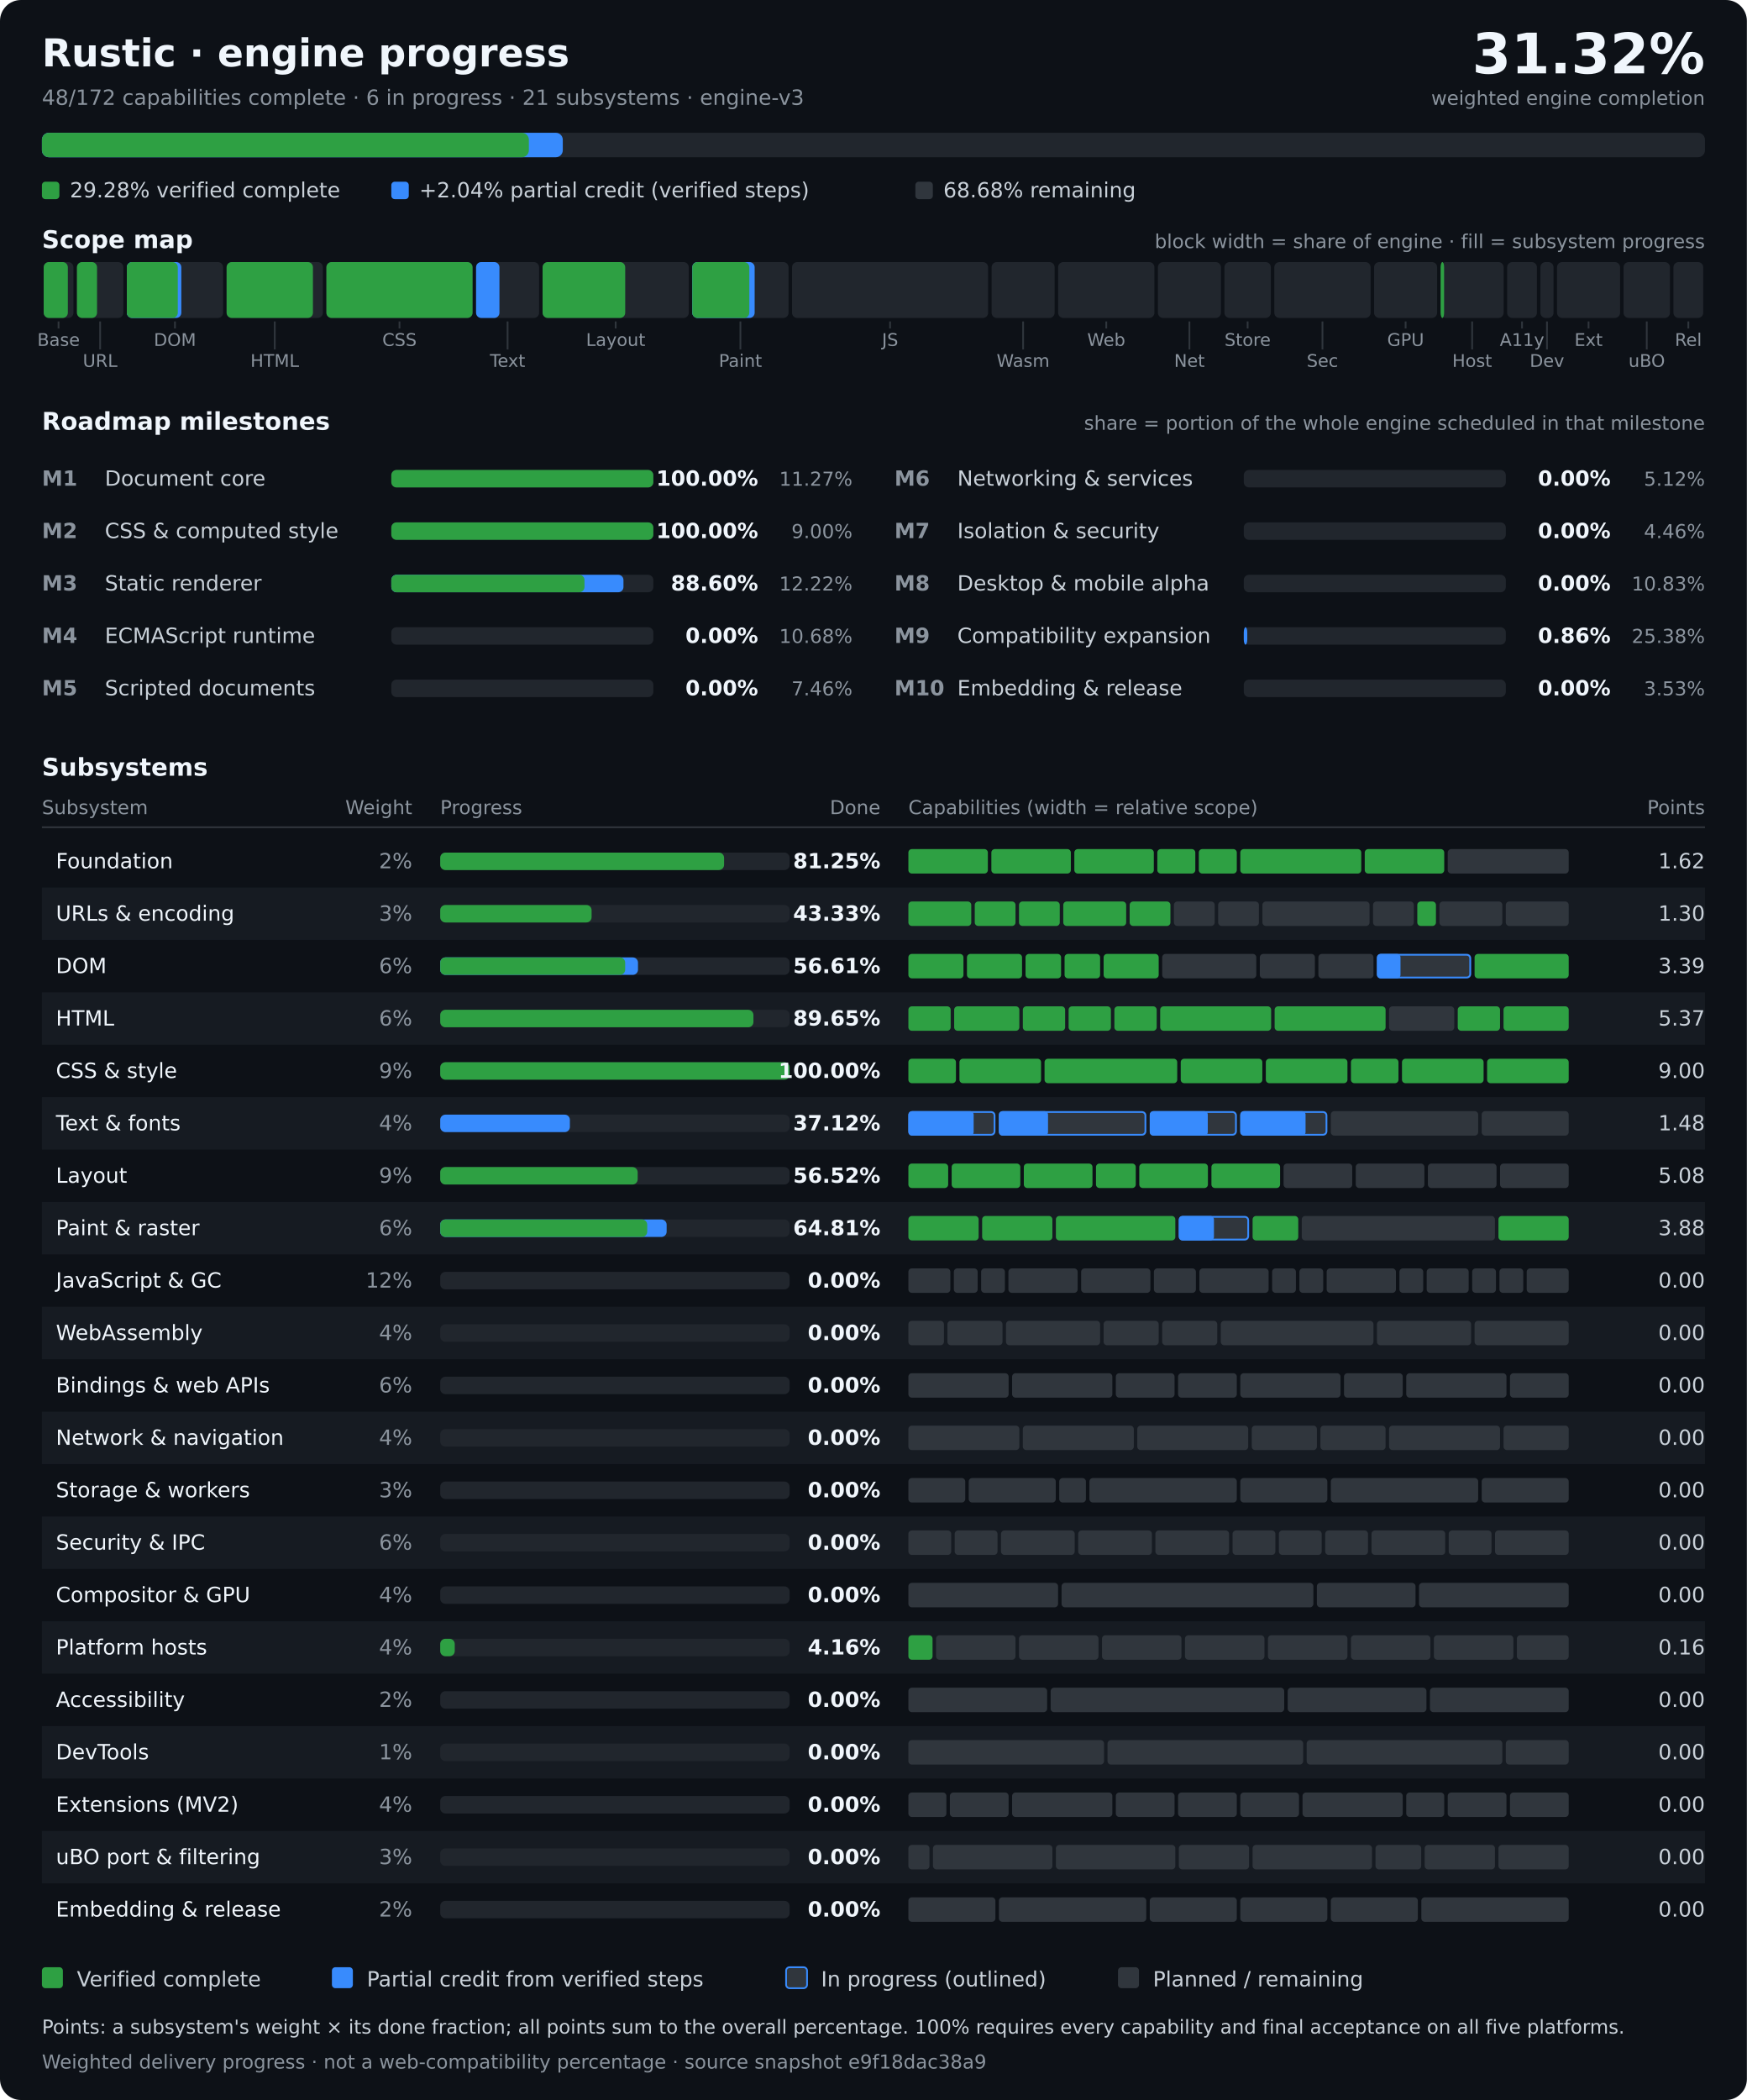
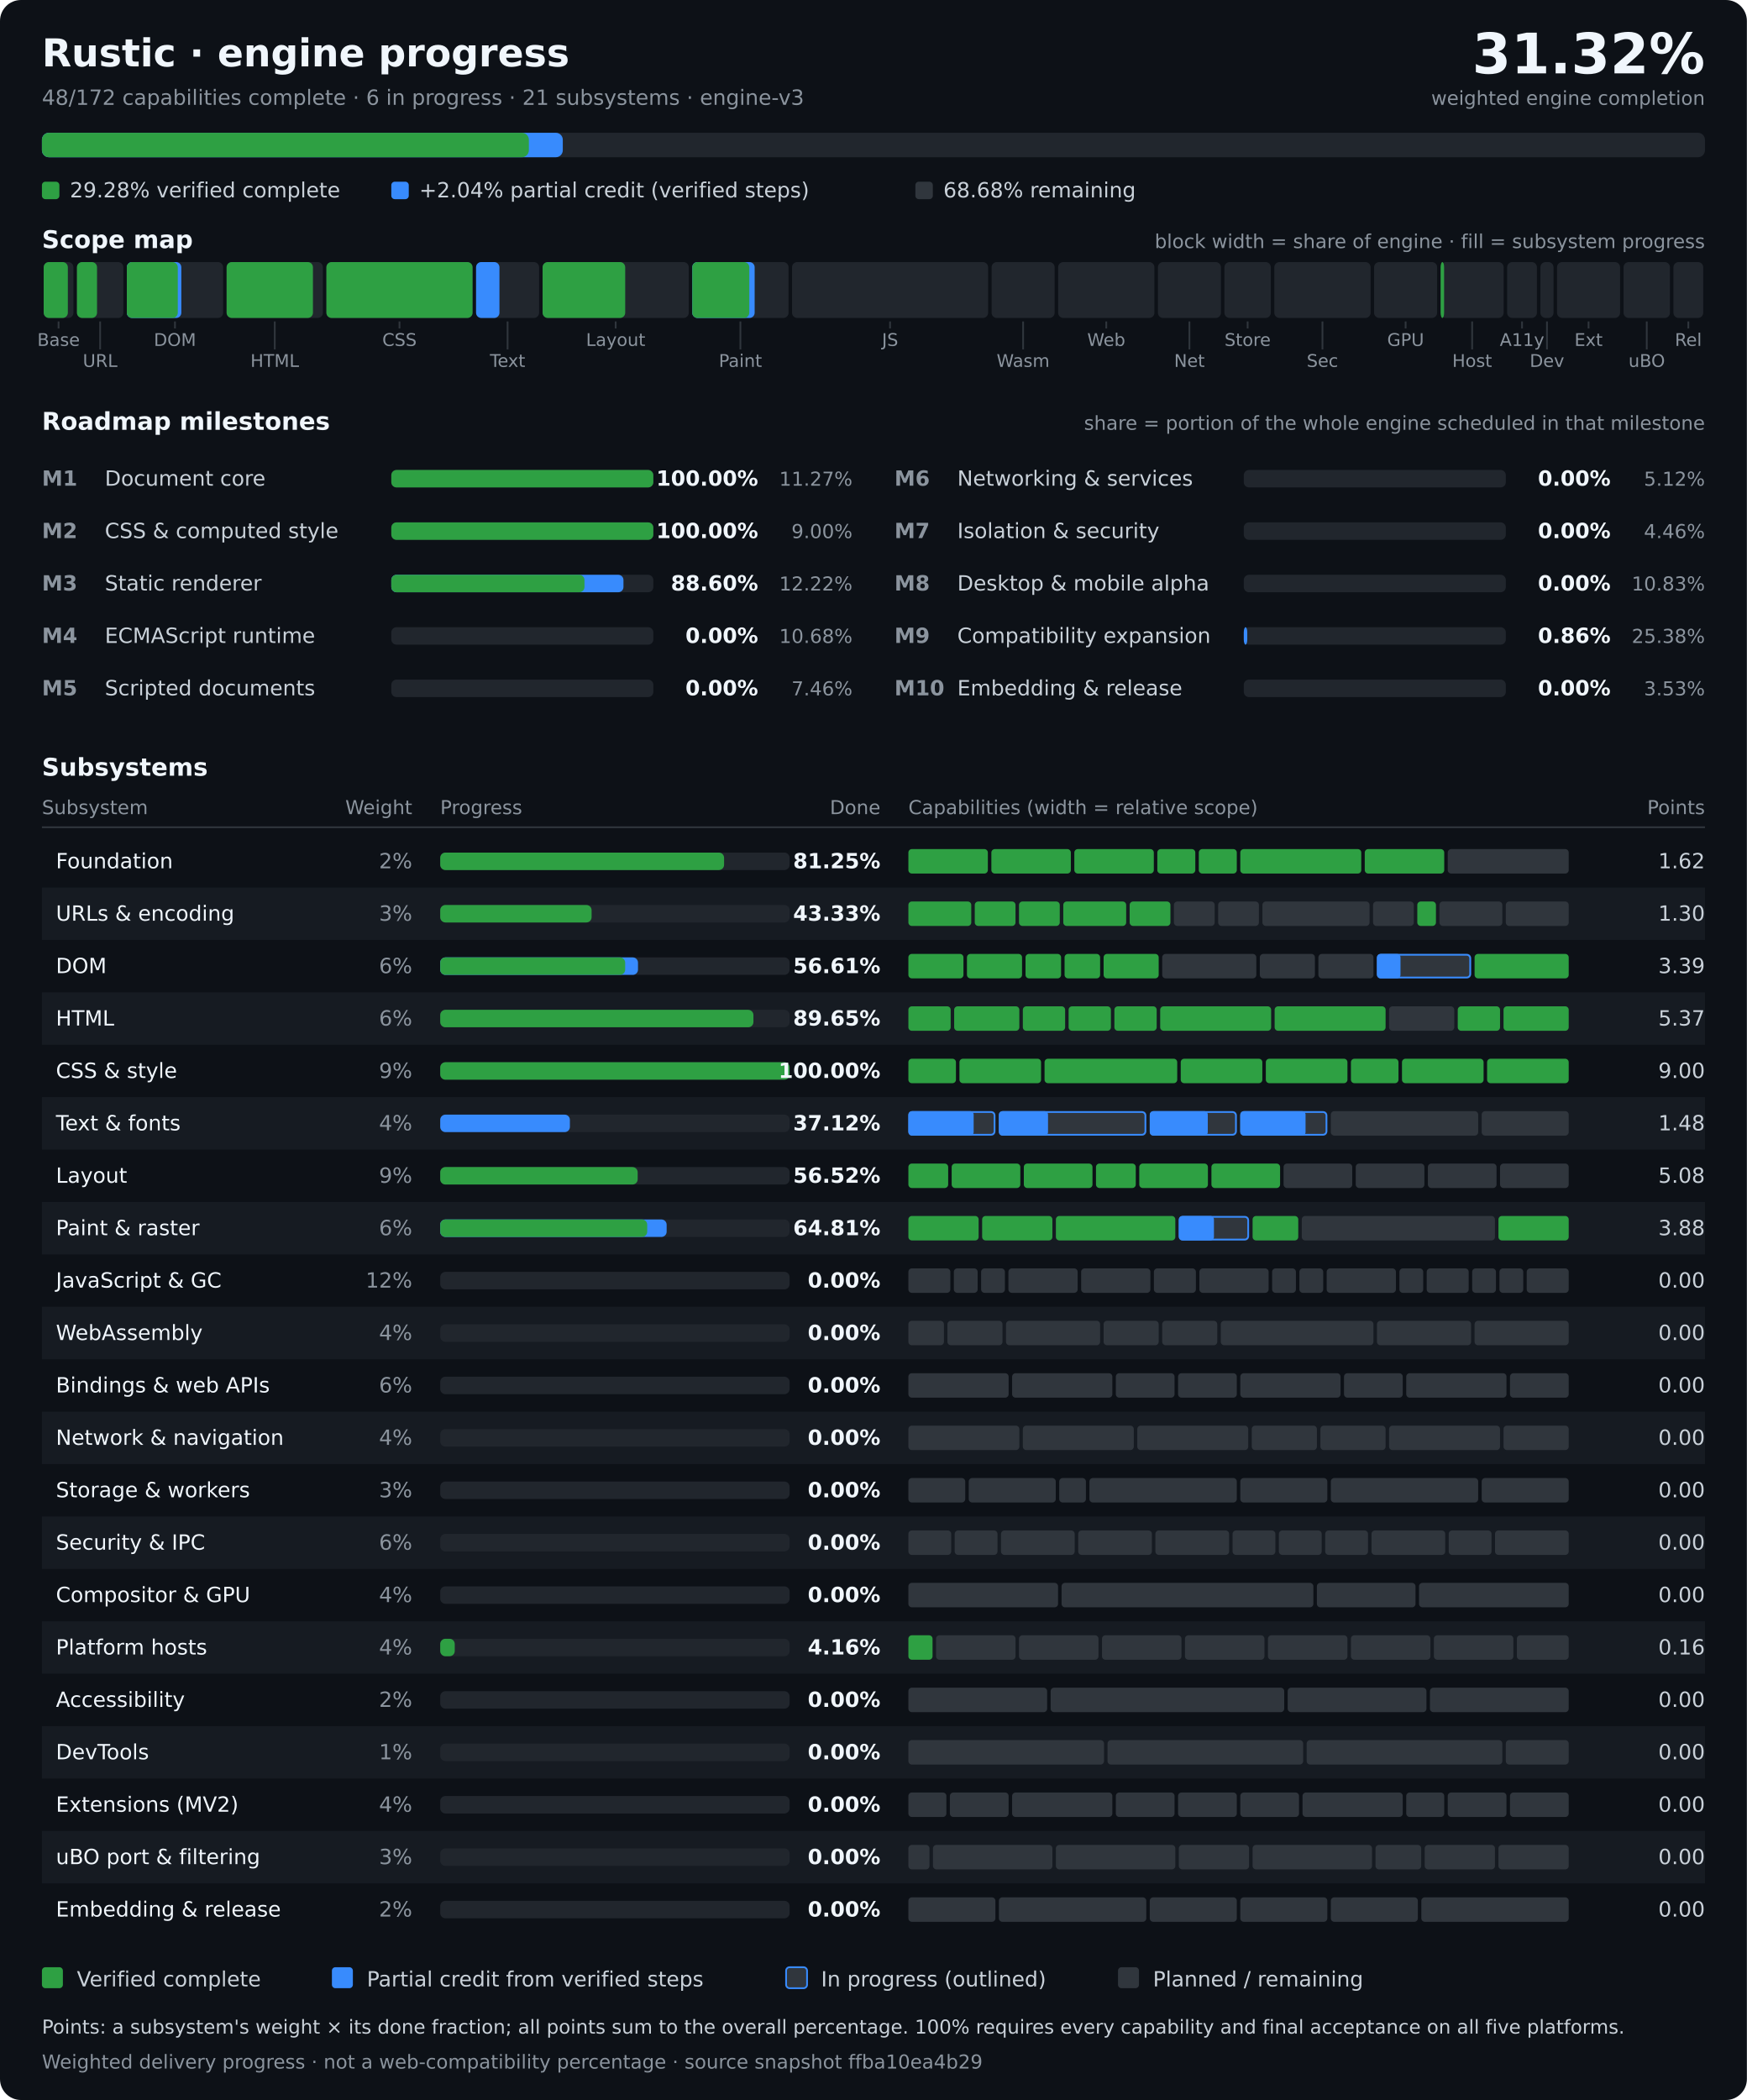
<svg xmlns="http://www.w3.org/2000/svg" width="1000" height="1202" viewBox="0 0 1000 1202" role="img" aria-labelledby="title desc">
  <rect width="1000" height="1202" rx="12" fill="#0d1117" />
  <g font-family="DejaVu Sans,Arial,sans-serif">
    <text x="24.00" y="38" fill="#f0f6fc" font-size="22" font-weight="700">Rustic · engine progress</text>
    <text x="24.00" y="60" fill="#8b949e" font-size="12">48/172 capabilities complete · 6 in progress · 21 subsystems · engine-v3</text>
    <text x="976.00" y="42" fill="#f0f6fc" font-size="32" text-anchor="end" font-weight="700">31.32%</text>
    <text x="976.00" y="60" fill="#8b949e" font-size="11" text-anchor="end">weighted engine completion</text>
    <rect x="24.00" y="76" width="952.00" height="14" rx="4" fill="#21262d" />
    <rect x="24.00" y="76" width="298.17" height="14" rx="4" fill="#388bfd" />
    <rect x="24.00" y="76" width="278.75" height="14" rx="4" fill="#2ea043" />
    <rect x="24" y="104" width="10" height="10" rx="2" fill="#2ea043" />
    <text x="40.00" y="113" fill="#c9d1d9" font-size="12">29.28% verified complete</text>
    <rect x="224" y="104" width="10" height="10" rx="2" fill="#388bfd" />
    <text x="240.00" y="113" fill="#c9d1d9" font-size="12">+2.04% partial credit (verified steps)</text>
    <rect x="524" y="104" width="10" height="10" rx="2" fill="#30363d" />
    <text x="540.00" y="113" fill="#c9d1d9" font-size="12">68.68% remaining</text>
    <text x="24.00" y="142" fill="#f0f6fc" font-size="14" font-weight="600">Scope map</text>
    <text x="976.00" y="142" fill="#8b949e" font-size="11" text-anchor="end">block width = share of engine · fill = subsystem progress</text>
    <g>
      <rect x="25.00" y="150" width="17.04" height="32" rx="3" fill="#21262d" />
      <rect x="25.00" y="150" width="13.84" height="32" rx="3" fill="#2ea043" />
      <rect x="33.02" y="184" width="1" height="4" fill="#30363d" />
      <text x="33.52" y="198" fill="#8b949e" font-size="10" text-anchor="middle">Base</text>
    </g>
    <g>
      <rect x="44.04" y="150" width="26.56" height="32" rx="3" fill="#21262d" />
      <rect x="44.04" y="150" width="11.51" height="32" rx="3" fill="#2ea043" />
      <rect x="56.82" y="184" width="1" height="16" fill="#30363d" />
      <text x="57.32" y="210" fill="#8b949e" font-size="10" text-anchor="middle">URL</text>
    </g>
    <g>
      <rect x="72.60" y="150" width="55.12" height="32" rx="3" fill="#21262d" />
      <rect x="72.60" y="150" width="31.20" height="32" rx="3" fill="#388bfd" />
      <rect x="72.60" y="150" width="29.18" height="32" rx="3" fill="#2ea043" />
      <rect x="99.66" y="184" width="1" height="4" fill="#30363d" />
      <text x="100.16" y="198" fill="#8b949e" font-size="10" text-anchor="middle">DOM</text>
    </g>
    <g>
      <rect x="129.72" y="150" width="55.12" height="32" rx="3" fill="#21262d" />
      <rect x="129.72" y="150" width="49.42" height="32" rx="3" fill="#2ea043" />
      <rect x="156.78" y="184" width="1" height="16" fill="#30363d" />
      <text x="157.28" y="210" fill="#8b949e" font-size="10" text-anchor="middle">HTML</text>
    </g>
    <g>
      <rect x="186.84" y="150" width="83.68" height="32" rx="3" fill="#21262d" />
      <rect x="186.84" y="150" width="83.68" height="32" rx="3" fill="#2ea043" />
      <rect x="228.18" y="184" width="1" height="4" fill="#30363d" />
      <text x="228.68" y="198" fill="#8b949e" font-size="10" text-anchor="middle">CSS</text>
    </g>
    <g>
      <rect x="272.52" y="150" width="36.08" height="32" rx="3" fill="#21262d" />
      <rect x="272.52" y="150" width="13.39" height="32" rx="3" fill="#388bfd" />
      <rect x="290.06" y="184" width="1" height="16" fill="#30363d" />
      <text x="290.56" y="210" fill="#8b949e" font-size="10" text-anchor="middle">Text</text>
    </g>
    <g>
      <rect x="310.60" y="150" width="83.68" height="32" rx="3" fill="#21262d" />
      <rect x="310.60" y="150" width="47.30" height="32" rx="3" fill="#2ea043" />
      <rect x="351.94" y="184" width="1" height="4" fill="#30363d" />
      <text x="352.44" y="198" fill="#8b949e" font-size="10" text-anchor="middle">Layout</text>
    </g>
    <g>
      <rect x="396.28" y="150" width="55.12" height="32" rx="3" fill="#21262d" />
      <rect x="396.28" y="150" width="35.72" height="32" rx="3" fill="#388bfd" />
      <rect x="396.28" y="150" width="32.66" height="32" rx="3" fill="#2ea043" />
      <rect x="423.34" y="184" width="1" height="16" fill="#30363d" />
      <text x="423.84" y="210" fill="#8b949e" font-size="10" text-anchor="middle">Paint</text>
    </g>
    <g>
      <rect x="453.40" y="150" width="112.24" height="32" rx="3" fill="#21262d" />
      <rect x="509.02" y="184" width="1" height="4" fill="#30363d" />
      <text x="509.52" y="198" fill="#8b949e" font-size="10" text-anchor="middle">JS</text>
    </g>
    <g>
      <rect x="567.64" y="150" width="36.08" height="32" rx="3" fill="#21262d" />
      <rect x="585.18" y="184" width="1" height="16" fill="#30363d" />
      <text x="585.68" y="210" fill="#8b949e" font-size="10" text-anchor="middle">Wasm</text>
    </g>
    <g>
      <rect x="605.72" y="150" width="55.12" height="32" rx="3" fill="#21262d" />
      <rect x="632.78" y="184" width="1" height="4" fill="#30363d" />
      <text x="633.28" y="198" fill="#8b949e" font-size="10" text-anchor="middle">Web</text>
    </g>
    <g>
      <rect x="662.84" y="150" width="36.08" height="32" rx="3" fill="#21262d" />
      <rect x="680.38" y="184" width="1" height="16" fill="#30363d" />
      <text x="680.88" y="210" fill="#8b949e" font-size="10" text-anchor="middle">Net</text>
    </g>
    <g>
      <rect x="700.92" y="150" width="26.56" height="32" rx="3" fill="#21262d" />
      <rect x="713.70" y="184" width="1" height="4" fill="#30363d" />
      <text x="714.20" y="198" fill="#8b949e" font-size="10" text-anchor="middle">Store</text>
    </g>
    <g>
      <rect x="729.48" y="150" width="55.12" height="32" rx="3" fill="#21262d" />
      <rect x="756.54" y="184" width="1" height="16" fill="#30363d" />
      <text x="757.04" y="210" fill="#8b949e" font-size="10" text-anchor="middle">Sec</text>
    </g>
    <g>
      <rect x="786.60" y="150" width="36.08" height="32" rx="3" fill="#21262d" />
      <rect x="804.14" y="184" width="1" height="4" fill="#30363d" />
      <text x="804.64" y="198" fill="#8b949e" font-size="10" text-anchor="middle">GPU</text>
    </g>
    <g>
      <rect x="824.68" y="150" width="36.08" height="32" rx="3" fill="#21262d" />
      <rect x="824.68" y="150" width="2.00" height="32" rx="3" fill="#2ea043" />
      <rect x="842.22" y="184" width="1" height="16" fill="#30363d" />
      <text x="842.72" y="210" fill="#8b949e" font-size="10" text-anchor="middle">Host</text>
    </g>
    <g>
      <rect x="862.76" y="150" width="17.04" height="32" rx="3" fill="#21262d" />
      <rect x="870.78" y="184" width="1" height="4" fill="#30363d" />
      <text x="871.28" y="198" fill="#8b949e" font-size="10" text-anchor="middle">A11y</text>
    </g>
    <g>
      <rect x="881.80" y="150" width="7.52" height="32" rx="3" fill="#21262d" />
      <rect x="885.06" y="184" width="1" height="16" fill="#30363d" />
      <text x="885.56" y="210" fill="#8b949e" font-size="10" text-anchor="middle">Dev</text>
    </g>
    <g>
      <rect x="891.32" y="150" width="36.08" height="32" rx="3" fill="#21262d" />
      <rect x="908.86" y="184" width="1" height="4" fill="#30363d" />
      <text x="909.36" y="198" fill="#8b949e" font-size="10" text-anchor="middle">Ext</text>
    </g>
    <g>
      <rect x="929.40" y="150" width="26.56" height="32" rx="3" fill="#21262d" />
      <rect x="942.18" y="184" width="1" height="16" fill="#30363d" />
      <text x="942.68" y="210" fill="#8b949e" font-size="10" text-anchor="middle">uBO</text>
    </g>
    <g>
      <rect x="957.96" y="150" width="17.04" height="32" rx="3" fill="#21262d" />
      <rect x="965.98" y="184" width="1" height="4" fill="#30363d" />
      <text x="966.48" y="198" fill="#8b949e" font-size="10" text-anchor="middle">Rel</text>
    </g>
    <text x="24.00" y="246" fill="#f0f6fc" font-size="14" font-weight="600">Roadmap milestones</text>
    <text x="976.00" y="246" fill="#8b949e" font-size="11" text-anchor="end">share = portion of the whole engine scheduled in that milestone</text>
    <g>
      <text x="24.00" y="278" fill="#8b949e" font-size="12" font-weight="600">M1</text>
      <text x="60.00" y="278" fill="#c9d1d9" font-size="12">Document core</text>
      <rect x="224.00" y="269" width="150.00" height="10" rx="3" fill="#21262d" />
      <rect x="224.00" y="269" width="150.00" height="10" rx="3" fill="#2ea043" />
      <text x="434.00" y="278" fill="#f0f6fc" font-size="12" text-anchor="end" font-weight="600">100.00%</text>
      <text x="488.00" y="278" fill="#8b949e" font-size="11" text-anchor="end">11.27%</text>
    </g>
    <g>
      <text x="24.00" y="308" fill="#8b949e" font-size="12" font-weight="600">M2</text>
      <text x="60.00" y="308" fill="#c9d1d9" font-size="12">CSS &amp; computed style</text>
      <rect x="224.00" y="299" width="150.00" height="10" rx="3" fill="#21262d" />
      <rect x="224.00" y="299" width="150.00" height="10" rx="3" fill="#2ea043" />
      <text x="434.00" y="308" fill="#f0f6fc" font-size="12" text-anchor="end" font-weight="600">100.00%</text>
      <text x="488.00" y="308" fill="#8b949e" font-size="11" text-anchor="end">9.00%</text>
    </g>
    <g>
      <text x="24.00" y="338" fill="#8b949e" font-size="12" font-weight="600">M3</text>
      <text x="60.00" y="338" fill="#c9d1d9" font-size="12">Static renderer</text>
      <rect x="224.00" y="329" width="150.00" height="10" rx="3" fill="#21262d" />
      <rect x="224.00" y="329" width="132.90" height="10" rx="3" fill="#388bfd" />
      <rect x="224.00" y="329" width="110.59" height="10" rx="3" fill="#2ea043" />
      <text x="434.00" y="338" fill="#f0f6fc" font-size="12" text-anchor="end" font-weight="600">88.60%</text>
      <text x="488.00" y="338" fill="#8b949e" font-size="11" text-anchor="end">12.22%</text>
    </g>
    <g>
      <text x="24.00" y="368" fill="#8b949e" font-size="12" font-weight="600">M4</text>
      <text x="60.00" y="368" fill="#c9d1d9" font-size="12">ECMAScript runtime</text>
      <rect x="224.00" y="359" width="150.00" height="10" rx="3" fill="#21262d" />
      <text x="434.00" y="368" fill="#f0f6fc" font-size="12" text-anchor="end" font-weight="600">0.00%</text>
      <text x="488.00" y="368" fill="#8b949e" font-size="11" text-anchor="end">10.68%</text>
    </g>
    <g>
      <text x="24.00" y="398" fill="#8b949e" font-size="12" font-weight="600">M5</text>
      <text x="60.00" y="398" fill="#c9d1d9" font-size="12">Scripted documents</text>
      <rect x="224.00" y="389" width="150.00" height="10" rx="3" fill="#21262d" />
      <text x="434.00" y="398" fill="#f0f6fc" font-size="12" text-anchor="end" font-weight="600">0.00%</text>
      <text x="488.00" y="398" fill="#8b949e" font-size="11" text-anchor="end">7.46%</text>
    </g>
    <g>
      <text x="512.00" y="278" fill="#8b949e" font-size="12" font-weight="600">M6</text>
      <text x="548.00" y="278" fill="#c9d1d9" font-size="12">Networking &amp; services</text>
      <rect x="712.00" y="269" width="150.00" height="10" rx="3" fill="#21262d" />
      <text x="922.00" y="278" fill="#f0f6fc" font-size="12" text-anchor="end" font-weight="600">0.00%</text>
      <text x="976.00" y="278" fill="#8b949e" font-size="11" text-anchor="end">5.12%</text>
    </g>
    <g>
      <text x="512.00" y="308" fill="#8b949e" font-size="12" font-weight="600">M7</text>
      <text x="548.00" y="308" fill="#c9d1d9" font-size="12">Isolation &amp; security</text>
      <rect x="712.00" y="299" width="150.00" height="10" rx="3" fill="#21262d" />
      <text x="922.00" y="308" fill="#f0f6fc" font-size="12" text-anchor="end" font-weight="600">0.00%</text>
      <text x="976.00" y="308" fill="#8b949e" font-size="11" text-anchor="end">4.46%</text>
    </g>
    <g>
      <text x="512.00" y="338" fill="#8b949e" font-size="12" font-weight="600">M8</text>
      <text x="548.00" y="338" fill="#c9d1d9" font-size="12">Desktop &amp; mobile alpha</text>
      <rect x="712.00" y="329" width="150.00" height="10" rx="3" fill="#21262d" />
      <text x="922.00" y="338" fill="#f0f6fc" font-size="12" text-anchor="end" font-weight="600">0.00%</text>
      <text x="976.00" y="338" fill="#8b949e" font-size="11" text-anchor="end">10.83%</text>
    </g>
    <g>
      <text x="512.00" y="368" fill="#8b949e" font-size="12" font-weight="600">M9</text>
      <text x="548.00" y="368" fill="#c9d1d9" font-size="12">Compatibility expansion</text>
      <rect x="712.00" y="359" width="150.00" height="10" rx="3" fill="#21262d" />
      <rect x="712.00" y="359" width="2.00" height="10" rx="3" fill="#388bfd" />
      <text x="922.00" y="368" fill="#f0f6fc" font-size="12" text-anchor="end" font-weight="600">0.86%</text>
      <text x="976.00" y="368" fill="#8b949e" font-size="11" text-anchor="end">25.38%</text>
    </g>
    <g>
      <text x="512.00" y="398" fill="#8b949e" font-size="12" font-weight="600">M10</text>
      <text x="548.00" y="398" fill="#c9d1d9" font-size="12">Embedding &amp; release</text>
      <rect x="712.00" y="389" width="150.00" height="10" rx="3" fill="#21262d" />
      <text x="922.00" y="398" fill="#f0f6fc" font-size="12" text-anchor="end" font-weight="600">0.00%</text>
      <text x="976.00" y="398" fill="#8b949e" font-size="11" text-anchor="end">3.53%</text>
    </g>
    <text x="24.00" y="444" fill="#f0f6fc" font-size="14" font-weight="600">Subsystems</text>
    <text x="24.00" y="466" fill="#8b949e" font-size="11">Subsystem</text>
    <text x="236.00" y="466" fill="#8b949e" font-size="11" text-anchor="end">Weight</text>
    <text x="252.00" y="466" fill="#8b949e" font-size="11">Progress</text>
    <text x="504.00" y="466" fill="#8b949e" font-size="11" text-anchor="end">Done</text>
    <text x="520.00" y="466" fill="#8b949e" font-size="11">Capabilities (width = relative scope)</text>
    <text x="976.00" y="466" fill="#8b949e" font-size="11" text-anchor="end">Points</text>
    <rect x="24" y="473" width="952" height="1" fill="#30363d" />
    <g>
      <text x="32.00" y="497" fill="#f0f6fc" font-size="12">Foundation</text>
      <text x="236.00" y="497" fill="#8b949e" font-size="12" text-anchor="end">2%</text>
      <rect x="252.00" y="488" width="200.00" height="10" rx="3" fill="#21262d" />
      <rect x="252.00" y="488" width="162.50" height="10" rx="3" fill="#2ea043" />
      <text x="504.00" y="497" fill="#f0f6fc" font-size="12" text-anchor="end" font-weight="600">81.25%</text>
      <g>
        <rect x="520.00" y="486" width="45.50" height="14" rx="2" fill="#2ea043" />
      </g>
      <g>
        <rect x="567.50" y="486" width="45.50" height="14" rx="2" fill="#2ea043" />
      </g>
      <g>
        <rect x="615.00" y="486" width="45.50" height="14" rx="2" fill="#2ea043" />
      </g>
      <g>
        <rect x="662.50" y="486" width="21.75" height="14" rx="2" fill="#2ea043" />
      </g>
      <g>
        <rect x="686.25" y="486" width="21.75" height="14" rx="2" fill="#2ea043" />
      </g>
      <g>
        <rect x="710.00" y="486" width="69.25" height="14" rx="2" fill="#2ea043" />
      </g>
      <g>
        <rect x="781.25" y="486" width="45.50" height="14" rx="2" fill="#2ea043" />
      </g>
      <g>
        <rect x="828.75" y="486" width="69.25" height="14" rx="2" fill="#30363d" />
      </g>
      <text x="976.00" y="497" fill="#c9d1d9" font-size="12" text-anchor="end">1.62</text>
    </g>
    <g>
      <rect x="24" y="508" width="952" height="30" fill="#161b22" />
      <text x="32.00" y="527" fill="#f0f6fc" font-size="12">URLs &amp; encoding</text>
      <text x="236.00" y="527" fill="#8b949e" font-size="12" text-anchor="end">3%</text>
      <rect x="252.00" y="518" width="200.00" height="10" rx="3" fill="#21262d" />
      <rect x="252.00" y="518" width="86.66" height="10" rx="3" fill="#2ea043" />
      <text x="504.00" y="527" fill="#f0f6fc" font-size="12" text-anchor="end" font-weight="600">43.33%</text>
      <g>
        <rect x="520.00" y="516" width="36.00" height="14" rx="2" fill="#2ea043" />
      </g>
      <g>
        <rect x="558.00" y="516" width="23.33" height="14" rx="2" fill="#2ea043" />
      </g>
      <g>
        <rect x="583.33" y="516" width="23.33" height="14" rx="2" fill="#2ea043" />
      </g>
      <g>
        <rect x="608.67" y="516" width="36.00" height="14" rx="2" fill="#2ea043" />
      </g>
      <g>
        <rect x="646.67" y="516" width="23.33" height="14" rx="2" fill="#2ea043" />
      </g>
      <g>
        <rect x="672.00" y="516" width="23.33" height="14" rx="2" fill="#30363d" />
      </g>
      <g>
        <rect x="697.33" y="516" width="23.33" height="14" rx="2" fill="#30363d" />
      </g>
      <g>
        <rect x="722.67" y="516" width="61.33" height="14" rx="2" fill="#30363d" />
      </g>
      <g>
        <rect x="786.00" y="516" width="23.33" height="14" rx="2" fill="#30363d" />
      </g>
      <g>
        <rect x="811.33" y="516" width="10.67" height="14" rx="2" fill="#2ea043" />
      </g>
      <g>
        <rect x="824.00" y="516" width="36.00" height="14" rx="2" fill="#30363d" />
      </g>
      <g>
        <rect x="862.00" y="516" width="36.00" height="14" rx="2" fill="#30363d" />
      </g>
      <text x="976.00" y="527" fill="#c9d1d9" font-size="12" text-anchor="end">1.30</text>
    </g>
    <g>
      <text x="32.00" y="557" fill="#f0f6fc" font-size="12">DOM</text>
      <text x="236.00" y="557" fill="#8b949e" font-size="12" text-anchor="end">6%</text>
      <rect x="252.00" y="548" width="200.00" height="10" rx="3" fill="#21262d" />
      <rect x="252.00" y="548" width="113.22" height="10" rx="3" fill="#388bfd" />
      <rect x="252.00" y="548" width="105.88" height="10" rx="3" fill="#2ea043" />
      <text x="504.00" y="557" fill="#f0f6fc" font-size="12" text-anchor="end" font-weight="600">56.61%</text>
      <g>
        <rect x="520.00" y="546" width="31.53" height="14" rx="2" fill="#2ea043" />
      </g>
      <g>
        <rect x="553.53" y="546" width="31.53" height="14" rx="2" fill="#2ea043" />
      </g>
      <g>
        <rect x="587.06" y="546" width="20.35" height="14" rx="2" fill="#2ea043" />
      </g>
      <g>
        <rect x="609.41" y="546" width="20.35" height="14" rx="2" fill="#2ea043" />
      </g>
      <g>
        <rect x="631.76" y="546" width="31.53" height="14" rx="2" fill="#2ea043" />
      </g>
      <g>
        <rect x="665.29" y="546" width="53.88" height="14" rx="2" fill="#30363d" />
      </g>
      <g>
        <rect x="721.18" y="546" width="31.53" height="14" rx="2" fill="#30363d" />
      </g>
      <g>
        <rect x="754.71" y="546" width="31.53" height="14" rx="2" fill="#30363d" />
      </g>
      <g>
        <rect x="788.24" y="546" width="53.88" height="14" rx="2" fill="#30363d" />
        <rect x="788.24" y="546" width="13.47" height="14" rx="2" fill="#388bfd" />
        <rect x="788.74" y="546.5" width="52.88" height="13" rx="2" fill="none" stroke="#388bfd" />
      </g>
      <g>
        <rect x="844.12" y="546" width="53.88" height="14" rx="2" fill="#2ea043" />
      </g>
      <text x="976.00" y="557" fill="#c9d1d9" font-size="12" text-anchor="end">3.39</text>
    </g>
    <g>
      <rect x="24" y="568" width="952" height="30" fill="#161b22" />
      <text x="32.00" y="587" fill="#f0f6fc" font-size="12">HTML</text>
      <text x="236.00" y="587" fill="#8b949e" font-size="12" text-anchor="end">6%</text>
      <rect x="252.00" y="578" width="200.00" height="10" rx="3" fill="#21262d" />
      <rect x="252.00" y="578" width="179.30" height="10" rx="3" fill="#2ea043" />
      <text x="504.00" y="587" fill="#f0f6fc" font-size="12" text-anchor="end" font-weight="600">89.65%</text>
      <g>
        <rect x="520.00" y="576" width="24.21" height="14" rx="2" fill="#2ea043" />
      </g>
      <g>
        <rect x="546.21" y="576" width="37.31" height="14" rx="2" fill="#2ea043" />
      </g>
      <g>
        <rect x="585.52" y="576" width="24.21" height="14" rx="2" fill="#2ea043" />
      </g>
      <g>
        <rect x="611.72" y="576" width="24.21" height="14" rx="2" fill="#2ea043" />
      </g>
      <g>
        <rect x="637.93" y="576" width="24.21" height="14" rx="2" fill="#2ea043" />
      </g>
      <g>
        <rect x="664.14" y="576" width="63.52" height="14" rx="2" fill="#2ea043" />
      </g>
      <g>
        <rect x="729.66" y="576" width="63.52" height="14" rx="2" fill="#2ea043" />
      </g>
      <g>
        <rect x="795.17" y="576" width="37.31" height="14" rx="2" fill="#30363d" />
      </g>
      <g>
        <rect x="834.48" y="576" width="24.21" height="14" rx="2" fill="#2ea043" />
      </g>
      <g>
        <rect x="860.69" y="576" width="37.31" height="14" rx="2" fill="#2ea043" />
      </g>
      <text x="976.00" y="587" fill="#c9d1d9" font-size="12" text-anchor="end">5.37</text>
    </g>
    <g>
      <text x="32.00" y="617" fill="#f0f6fc" font-size="12">CSS &amp; style</text>
      <text x="236.00" y="617" fill="#8b949e" font-size="12" text-anchor="end">9%</text>
      <rect x="252.00" y="608" width="200.00" height="10" rx="3" fill="#21262d" />
      <rect x="252.00" y="608" width="200.00" height="10" rx="3" fill="#2ea043" />
      <text x="504.00" y="617" fill="#f0f6fc" font-size="12" text-anchor="end" font-weight="600">100.00%</text>
      <g>
        <rect x="520.00" y="606" width="27.23" height="14" rx="2" fill="#2ea043" />
      </g>
      <g>
        <rect x="549.23" y="606" width="46.72" height="14" rx="2" fill="#2ea043" />
      </g>
      <g>
        <rect x="597.95" y="606" width="75.95" height="14" rx="2" fill="#2ea043" />
      </g>
      <g>
        <rect x="675.90" y="606" width="46.72" height="14" rx="2" fill="#2ea043" />
      </g>
      <g>
        <rect x="724.62" y="606" width="46.72" height="14" rx="2" fill="#2ea043" />
      </g>
      <g>
        <rect x="773.33" y="606" width="27.23" height="14" rx="2" fill="#2ea043" />
      </g>
      <g>
        <rect x="802.56" y="606" width="46.72" height="14" rx="2" fill="#2ea043" />
      </g>
      <g>
        <rect x="851.28" y="606" width="46.72" height="14" rx="2" fill="#2ea043" />
      </g>
      <text x="976.00" y="617" fill="#c9d1d9" font-size="12" text-anchor="end">9.00</text>
    </g>
    <g>
      <rect x="24" y="628" width="952" height="30" fill="#161b22" />
      <text x="32.00" y="647" fill="#f0f6fc" font-size="12">Text &amp; fonts</text>
      <text x="236.00" y="647" fill="#8b949e" font-size="12" text-anchor="end">4%</text>
      <rect x="252.00" y="638" width="200.00" height="10" rx="3" fill="#21262d" />
      <rect x="252.00" y="638" width="74.24" height="10" rx="3" fill="#388bfd" />
      <text x="504.00" y="647" fill="#f0f6fc" font-size="12" text-anchor="end" font-weight="600">37.12%</text>
      <g>
        <rect x="520.00" y="636" width="49.82" height="14" rx="2" fill="#30363d" />
        <rect x="520.00" y="636" width="37.36" height="14" rx="2" fill="#388bfd" />
        <rect x="520.50" y="636.5" width="48.82" height="13" rx="2" fill="none" stroke="#388bfd" />
      </g>
      <g>
        <rect x="571.82" y="636" width="84.36" height="14" rx="2" fill="#30363d" />
        <rect x="571.82" y="636" width="28.12" height="14" rx="2" fill="#388bfd" />
        <rect x="572.32" y="636.5" width="83.36" height="13" rx="2" fill="none" stroke="#388bfd" />
      </g>
      <g>
        <rect x="658.18" y="636" width="49.82" height="14" rx="2" fill="#30363d" />
        <rect x="658.18" y="636" width="33.21" height="14" rx="2" fill="#388bfd" />
        <rect x="658.68" y="636.5" width="48.82" height="13" rx="2" fill="none" stroke="#388bfd" />
      </g>
      <g>
        <rect x="710.00" y="636" width="49.82" height="14" rx="2" fill="#30363d" />
        <rect x="710.00" y="636" width="37.36" height="14" rx="2" fill="#388bfd" />
        <rect x="710.50" y="636.5" width="48.82" height="13" rx="2" fill="none" stroke="#388bfd" />
      </g>
      <g>
        <rect x="761.82" y="636" width="84.36" height="14" rx="2" fill="#30363d" />
      </g>
      <g>
        <rect x="848.18" y="636" width="49.82" height="14" rx="2" fill="#30363d" />
      </g>
      <text x="976.00" y="647" fill="#c9d1d9" font-size="12" text-anchor="end">1.48</text>
    </g>
    <g>
      <text x="32.00" y="677" fill="#f0f6fc" font-size="12">Layout</text>
      <text x="236.00" y="677" fill="#8b949e" font-size="12" text-anchor="end">9%</text>
      <rect x="252.00" y="668" width="200.00" height="10" rx="3" fill="#21262d" />
      <rect x="252.00" y="668" width="113.04" height="10" rx="3" fill="#2ea043" />
      <text x="504.00" y="677" fill="#f0f6fc" font-size="12" text-anchor="end" font-weight="600">56.52%</text>
      <g>
        <rect x="520.00" y="666" width="22.78" height="14" rx="2" fill="#2ea043" />
      </g>
      <g>
        <rect x="544.78" y="666" width="39.30" height="14" rx="2" fill="#2ea043" />
      </g>
      <g>
        <rect x="586.09" y="666" width="39.30" height="14" rx="2" fill="#2ea043" />
      </g>
      <g>
        <rect x="627.39" y="666" width="22.78" height="14" rx="2" fill="#2ea043" />
      </g>
      <g>
        <rect x="652.17" y="666" width="39.30" height="14" rx="2" fill="#2ea043" />
      </g>
      <g>
        <rect x="693.48" y="666" width="39.30" height="14" rx="2" fill="#2ea043" />
      </g>
      <g>
        <rect x="734.78" y="666" width="39.30" height="14" rx="2" fill="#30363d" />
      </g>
      <g>
        <rect x="776.09" y="666" width="39.30" height="14" rx="2" fill="#30363d" />
      </g>
      <g>
        <rect x="817.39" y="666" width="39.30" height="14" rx="2" fill="#30363d" />
      </g>
      <g>
        <rect x="858.70" y="666" width="39.30" height="14" rx="2" fill="#30363d" />
      </g>
      <text x="976.00" y="677" fill="#c9d1d9" font-size="12" text-anchor="end">5.08</text>
    </g>
    <g>
      <rect x="24" y="688" width="952" height="30" fill="#161b22" />
      <text x="32.00" y="707" fill="#f0f6fc" font-size="12">Paint &amp; raster</text>
      <text x="236.00" y="707" fill="#8b949e" font-size="12" text-anchor="end">6%</text>
      <rect x="252.00" y="698" width="200.00" height="10" rx="3" fill="#21262d" />
      <rect x="252.00" y="698" width="129.62" height="10" rx="3" fill="#388bfd" />
      <rect x="252.00" y="698" width="118.50" height="10" rx="3" fill="#2ea043" />
      <text x="504.00" y="707" fill="#f0f6fc" font-size="12" text-anchor="end" font-weight="600">64.81%</text>
      <g>
        <rect x="520.00" y="696" width="40.22" height="14" rx="2" fill="#2ea043" />
      </g>
      <g>
        <rect x="562.22" y="696" width="40.22" height="14" rx="2" fill="#2ea043" />
      </g>
      <g>
        <rect x="604.44" y="696" width="68.37" height="14" rx="2" fill="#2ea043" />
      </g>
      <g>
        <rect x="674.81" y="696" width="40.22" height="14" rx="2" fill="#30363d" />
        <rect x="674.81" y="696" width="20.11" height="14" rx="2" fill="#388bfd" />
        <rect x="675.31" y="696.5" width="39.22" height="13" rx="2" fill="none" stroke="#388bfd" />
      </g>
      <g>
        <rect x="717.04" y="696" width="26.15" height="14" rx="2" fill="#2ea043" />
      </g>
      <g>
        <rect x="745.19" y="696" width="110.59" height="14" rx="2" fill="#30363d" />
      </g>
      <g>
        <rect x="857.78" y="696" width="40.22" height="14" rx="2" fill="#2ea043" />
      </g>
      <text x="976.00" y="707" fill="#c9d1d9" font-size="12" text-anchor="end">3.88</text>
    </g>
    <g>
      <text x="32.00" y="737" fill="#f0f6fc" font-size="12">JavaScript &amp; GC</text>
      <text x="236.00" y="737" fill="#8b949e" font-size="12" text-anchor="end">12%</text>
      <rect x="252.00" y="728" width="200.00" height="10" rx="3" fill="#21262d" />
      <text x="504.00" y="737" fill="#f0f6fc" font-size="12" text-anchor="end" font-weight="600">0.00%</text>
      <g>
        <rect x="520.00" y="726" width="24.03" height="14" rx="2" fill="#30363d" />
      </g>
      <g>
        <rect x="546.03" y="726" width="13.62" height="14" rx="2" fill="#30363d" />
      </g>
      <g>
        <rect x="561.64" y="726" width="13.62" height="14" rx="2" fill="#30363d" />
      </g>
      <g>
        <rect x="577.26" y="726" width="39.64" height="14" rx="2" fill="#30363d" />
      </g>
      <g>
        <rect x="618.90" y="726" width="39.64" height="14" rx="2" fill="#30363d" />
      </g>
      <g>
        <rect x="660.55" y="726" width="24.03" height="14" rx="2" fill="#30363d" />
      </g>
      <g>
        <rect x="686.58" y="726" width="39.64" height="14" rx="2" fill="#30363d" />
      </g>
      <g>
        <rect x="728.22" y="726" width="13.62" height="14" rx="2" fill="#30363d" />
      </g>
      <g>
        <rect x="743.84" y="726" width="13.62" height="14" rx="2" fill="#30363d" />
      </g>
      <g>
        <rect x="759.45" y="726" width="39.64" height="14" rx="2" fill="#30363d" />
      </g>
      <g>
        <rect x="801.10" y="726" width="13.62" height="14" rx="2" fill="#30363d" />
      </g>
      <g>
        <rect x="816.71" y="726" width="24.03" height="14" rx="2" fill="#30363d" />
      </g>
      <g>
        <rect x="842.74" y="726" width="13.62" height="14" rx="2" fill="#30363d" />
      </g>
      <g>
        <rect x="858.36" y="726" width="13.62" height="14" rx="2" fill="#30363d" />
      </g>
      <g>
        <rect x="873.97" y="726" width="24.03" height="14" rx="2" fill="#30363d" />
      </g>
      <text x="976.00" y="737" fill="#c9d1d9" font-size="12" text-anchor="end">0.00</text>
    </g>
    <g>
      <rect x="24" y="748" width="952" height="30" fill="#161b22" />
      <text x="32.00" y="767" fill="#f0f6fc" font-size="12">WebAssembly</text>
      <text x="236.00" y="767" fill="#8b949e" font-size="12" text-anchor="end">4%</text>
      <rect x="252.00" y="758" width="200.00" height="10" rx="3" fill="#21262d" />
      <text x="504.00" y="767" fill="#f0f6fc" font-size="12" text-anchor="end" font-weight="600">0.00%</text>
      <g>
        <rect x="520.00" y="756" width="20.35" height="14" rx="2" fill="#30363d" />
      </g>
      <g>
        <rect x="542.35" y="756" width="31.53" height="14" rx="2" fill="#30363d" />
      </g>
      <g>
        <rect x="575.88" y="756" width="53.88" height="14" rx="2" fill="#30363d" />
      </g>
      <g>
        <rect x="631.76" y="756" width="31.53" height="14" rx="2" fill="#30363d" />
      </g>
      <g>
        <rect x="665.29" y="756" width="31.53" height="14" rx="2" fill="#30363d" />
      </g>
      <g>
        <rect x="698.82" y="756" width="87.41" height="14" rx="2" fill="#30363d" />
      </g>
      <g>
        <rect x="788.24" y="756" width="53.88" height="14" rx="2" fill="#30363d" />
      </g>
      <g>
        <rect x="844.12" y="756" width="53.88" height="14" rx="2" fill="#30363d" />
      </g>
      <text x="976.00" y="767" fill="#c9d1d9" font-size="12" text-anchor="end">0.00</text>
    </g>
    <g>
      <text x="32.00" y="797" fill="#f0f6fc" font-size="12">Bindings &amp; web APIs</text>
      <text x="236.00" y="797" fill="#8b949e" font-size="12" text-anchor="end">6%</text>
      <rect x="252.00" y="788" width="200.00" height="10" rx="3" fill="#21262d" />
      <text x="504.00" y="797" fill="#f0f6fc" font-size="12" text-anchor="end" font-weight="600">0.00%</text>
      <g>
        <rect x="520.00" y="786" width="57.38" height="14" rx="2" fill="#30363d" />
      </g>
      <g>
        <rect x="579.38" y="786" width="57.38" height="14" rx="2" fill="#30363d" />
      </g>
      <g>
        <rect x="638.75" y="786" width="33.62" height="14" rx="2" fill="#30363d" />
      </g>
      <g>
        <rect x="674.38" y="786" width="33.62" height="14" rx="2" fill="#30363d" />
      </g>
      <g>
        <rect x="710.00" y="786" width="57.38" height="14" rx="2" fill="#30363d" />
      </g>
      <g>
        <rect x="769.38" y="786" width="33.62" height="14" rx="2" fill="#30363d" />
      </g>
      <g>
        <rect x="805.00" y="786" width="57.38" height="14" rx="2" fill="#30363d" />
      </g>
      <g>
        <rect x="864.38" y="786" width="33.62" height="14" rx="2" fill="#30363d" />
      </g>
      <text x="976.00" y="797" fill="#c9d1d9" font-size="12" text-anchor="end">0.00</text>
    </g>
    <g>
      <rect x="24" y="808" width="952" height="30" fill="#161b22" />
      <text x="32.00" y="827" fill="#f0f6fc" font-size="12">Network &amp; navigation</text>
      <text x="236.00" y="827" fill="#8b949e" font-size="12" text-anchor="end">4%</text>
      <rect x="252.00" y="818" width="200.00" height="10" rx="3" fill="#21262d" />
      <text x="504.00" y="827" fill="#f0f6fc" font-size="12" text-anchor="end" font-weight="600">0.00%</text>
      <g>
        <rect x="520.00" y="816" width="63.52" height="14" rx="2" fill="#30363d" />
      </g>
      <g>
        <rect x="585.52" y="816" width="63.52" height="14" rx="2" fill="#30363d" />
      </g>
      <g>
        <rect x="651.03" y="816" width="63.52" height="14" rx="2" fill="#30363d" />
      </g>
      <g>
        <rect x="716.55" y="816" width="37.31" height="14" rx="2" fill="#30363d" />
      </g>
      <g>
        <rect x="755.86" y="816" width="37.31" height="14" rx="2" fill="#30363d" />
      </g>
      <g>
        <rect x="795.17" y="816" width="63.52" height="14" rx="2" fill="#30363d" />
      </g>
      <g>
        <rect x="860.69" y="816" width="37.31" height="14" rx="2" fill="#30363d" />
      </g>
      <text x="976.00" y="827" fill="#c9d1d9" font-size="12" text-anchor="end">0.00</text>
    </g>
    <g>
      <text x="32.00" y="857" fill="#f0f6fc" font-size="12">Storage &amp; workers</text>
      <text x="236.00" y="857" fill="#8b949e" font-size="12" text-anchor="end">3%</text>
      <rect x="252.00" y="848" width="200.00" height="10" rx="3" fill="#21262d" />
      <text x="504.00" y="857" fill="#f0f6fc" font-size="12" text-anchor="end" font-weight="600">0.00%</text>
      <g>
        <rect x="520.00" y="846" width="32.55" height="14" rx="2" fill="#30363d" />
      </g>
      <g>
        <rect x="554.55" y="846" width="49.82" height="14" rx="2" fill="#30363d" />
      </g>
      <g>
        <rect x="606.36" y="846" width="15.27" height="14" rx="2" fill="#30363d" />
      </g>
      <g>
        <rect x="623.64" y="846" width="84.36" height="14" rx="2" fill="#30363d" />
      </g>
      <g>
        <rect x="710.00" y="846" width="49.82" height="14" rx="2" fill="#30363d" />
      </g>
      <g>
        <rect x="761.82" y="846" width="84.36" height="14" rx="2" fill="#30363d" />
      </g>
      <g>
        <rect x="848.18" y="846" width="49.82" height="14" rx="2" fill="#30363d" />
      </g>
      <text x="976.00" y="857" fill="#c9d1d9" font-size="12" text-anchor="end">0.00</text>
    </g>
    <g>
      <rect x="24" y="868" width="952" height="30" fill="#161b22" />
      <text x="32.00" y="887" fill="#f0f6fc" font-size="12">Security &amp; IPC</text>
      <text x="236.00" y="887" fill="#8b949e" font-size="12" text-anchor="end">6%</text>
      <rect x="252.00" y="878" width="200.00" height="10" rx="3" fill="#21262d" />
      <text x="504.00" y="887" fill="#f0f6fc" font-size="12" text-anchor="end" font-weight="600">0.00%</text>
      <g>
        <rect x="520.00" y="876" width="24.51" height="14" rx="2" fill="#30363d" />
      </g>
      <g>
        <rect x="546.51" y="876" width="24.51" height="14" rx="2" fill="#30363d" />
      </g>
      <g>
        <rect x="573.02" y="876" width="42.19" height="14" rx="2" fill="#30363d" />
      </g>
      <g>
        <rect x="617.21" y="876" width="42.19" height="14" rx="2" fill="#30363d" />
      </g>
      <g>
        <rect x="661.40" y="876" width="42.19" height="14" rx="2" fill="#30363d" />
      </g>
      <g>
        <rect x="705.58" y="876" width="24.51" height="14" rx="2" fill="#30363d" />
      </g>
      <g>
        <rect x="732.09" y="876" width="24.51" height="14" rx="2" fill="#30363d" />
      </g>
      <g>
        <rect x="758.60" y="876" width="24.51" height="14" rx="2" fill="#30363d" />
      </g>
      <g>
        <rect x="785.12" y="876" width="42.19" height="14" rx="2" fill="#30363d" />
      </g>
      <g>
        <rect x="829.30" y="876" width="24.51" height="14" rx="2" fill="#30363d" />
      </g>
      <g>
        <rect x="855.81" y="876" width="42.19" height="14" rx="2" fill="#30363d" />
      </g>
      <text x="976.00" y="887" fill="#c9d1d9" font-size="12" text-anchor="end">0.00</text>
    </g>
    <g>
      <text x="32.00" y="917" fill="#f0f6fc" font-size="12">Compositor &amp; GPU</text>
      <text x="236.00" y="917" fill="#8b949e" font-size="12" text-anchor="end">4%</text>
      <rect x="252.00" y="908" width="200.00" height="10" rx="3" fill="#21262d" />
      <text x="504.00" y="917" fill="#f0f6fc" font-size="12" text-anchor="end" font-weight="600">0.00%</text>
      <g>
        <rect x="520.00" y="906" width="85.69" height="14" rx="2" fill="#30363d" />
      </g>
      <g>
        <rect x="607.69" y="906" width="144.15" height="14" rx="2" fill="#30363d" />
      </g>
      <g>
        <rect x="753.85" y="906" width="56.46" height="14" rx="2" fill="#30363d" />
      </g>
      <g>
        <rect x="812.31" y="906" width="85.69" height="14" rx="2" fill="#30363d" />
      </g>
      <text x="976.00" y="917" fill="#c9d1d9" font-size="12" text-anchor="end">0.00</text>
    </g>
    <g>
      <rect x="24" y="928" width="952" height="30" fill="#161b22" />
      <text x="32.00" y="947" fill="#f0f6fc" font-size="12">Platform hosts</text>
      <text x="236.00" y="947" fill="#8b949e" font-size="12" text-anchor="end">4%</text>
      <rect x="252.00" y="938" width="200.00" height="10" rx="3" fill="#21262d" />
      <rect x="252.00" y="938" width="8.32" height="10" rx="3" fill="#2ea043" />
      <text x="504.00" y="947" fill="#f0f6fc" font-size="12" text-anchor="end" font-weight="600">4.16%</text>
      <g>
        <rect x="520.00" y="936" width="13.83" height="14" rx="2" fill="#2ea043" />
      </g>
      <g>
        <rect x="535.83" y="936" width="45.50" height="14" rx="2" fill="#30363d" />
      </g>
      <g>
        <rect x="583.33" y="936" width="45.50" height="14" rx="2" fill="#30363d" />
      </g>
      <g>
        <rect x="630.83" y="936" width="45.50" height="14" rx="2" fill="#30363d" />
      </g>
      <g>
        <rect x="678.33" y="936" width="45.50" height="14" rx="2" fill="#30363d" />
      </g>
      <g>
        <rect x="725.83" y="936" width="45.50" height="14" rx="2" fill="#30363d" />
      </g>
      <g>
        <rect x="773.33" y="936" width="45.50" height="14" rx="2" fill="#30363d" />
      </g>
      <g>
        <rect x="820.83" y="936" width="45.50" height="14" rx="2" fill="#30363d" />
      </g>
      <g>
        <rect x="868.33" y="936" width="29.67" height="14" rx="2" fill="#30363d" />
      </g>
      <text x="976.00" y="947" fill="#c9d1d9" font-size="12" text-anchor="end">0.16</text>
    </g>
    <g>
      <text x="32.00" y="977" fill="#f0f6fc" font-size="12">Accessibility</text>
      <text x="236.00" y="977" fill="#8b949e" font-size="12" text-anchor="end">2%</text>
      <rect x="252.00" y="968" width="200.00" height="10" rx="3" fill="#21262d" />
      <text x="504.00" y="977" fill="#f0f6fc" font-size="12" text-anchor="end" font-weight="600">0.00%</text>
      <g>
        <rect x="520.00" y="966" width="79.43" height="14" rx="2" fill="#30363d" />
      </g>
      <g>
        <rect x="601.43" y="966" width="133.71" height="14" rx="2" fill="#30363d" />
      </g>
      <g>
        <rect x="737.14" y="966" width="79.43" height="14" rx="2" fill="#30363d" />
      </g>
      <g>
        <rect x="818.57" y="966" width="79.43" height="14" rx="2" fill="#30363d" />
      </g>
      <text x="976.00" y="977" fill="#c9d1d9" font-size="12" text-anchor="end">0.00</text>
    </g>
    <g>
      <rect x="24" y="988" width="952" height="30" fill="#161b22" />
      <text x="32.00" y="1007" fill="#f0f6fc" font-size="12">DevTools</text>
      <text x="236.00" y="1007" fill="#8b949e" font-size="12" text-anchor="end">1%</text>
      <rect x="252.00" y="998" width="200.00" height="10" rx="3" fill="#21262d" />
      <text x="504.00" y="1007" fill="#f0f6fc" font-size="12" text-anchor="end" font-weight="600">0.00%</text>
      <g>
        <rect x="520.00" y="996" width="112.00" height="14" rx="2" fill="#30363d" />
      </g>
      <g>
        <rect x="634.00" y="996" width="112.00" height="14" rx="2" fill="#30363d" />
      </g>
      <g>
        <rect x="748.00" y="996" width="112.00" height="14" rx="2" fill="#30363d" />
      </g>
      <g>
        <rect x="862.00" y="996" width="36.00" height="14" rx="2" fill="#30363d" />
      </g>
      <text x="976.00" y="1007" fill="#c9d1d9" font-size="12" text-anchor="end">0.00</text>
    </g>
    <g>
      <text x="32.00" y="1037" fill="#f0f6fc" font-size="12">Extensions (MV2)</text>
      <text x="236.00" y="1037" fill="#8b949e" font-size="12" text-anchor="end">4%</text>
      <rect x="252.00" y="1028" width="200.00" height="10" rx="3" fill="#21262d" />
      <text x="504.00" y="1037" fill="#f0f6fc" font-size="12" text-anchor="end" font-weight="600">0.00%</text>
      <g>
        <rect x="520.00" y="1026" width="21.75" height="14" rx="2" fill="#30363d" />
      </g>
      <g>
        <rect x="543.75" y="1026" width="33.62" height="14" rx="2" fill="#30363d" />
      </g>
      <g>
        <rect x="579.38" y="1026" width="57.38" height="14" rx="2" fill="#30363d" />
      </g>
      <g>
        <rect x="638.75" y="1026" width="33.62" height="14" rx="2" fill="#30363d" />
      </g>
      <g>
        <rect x="674.38" y="1026" width="33.62" height="14" rx="2" fill="#30363d" />
      </g>
      <g>
        <rect x="710.00" y="1026" width="33.62" height="14" rx="2" fill="#30363d" />
      </g>
      <g>
        <rect x="745.62" y="1026" width="57.38" height="14" rx="2" fill="#30363d" />
      </g>
      <g>
        <rect x="805.00" y="1026" width="21.75" height="14" rx="2" fill="#30363d" />
      </g>
      <g>
        <rect x="828.75" y="1026" width="33.62" height="14" rx="2" fill="#30363d" />
      </g>
      <g>
        <rect x="864.38" y="1026" width="33.62" height="14" rx="2" fill="#30363d" />
      </g>
      <text x="976.00" y="1037" fill="#c9d1d9" font-size="12" text-anchor="end">0.00</text>
    </g>
    <g>
      <rect x="24" y="1048" width="952" height="30" fill="#161b22" />
      <text x="32.00" y="1067" fill="#f0f6fc" font-size="12">uBO port &amp; filtering</text>
      <text x="236.00" y="1067" fill="#8b949e" font-size="12" text-anchor="end">3%</text>
      <rect x="252.00" y="1058" width="200.00" height="10" rx="3" fill="#21262d" />
      <text x="504.00" y="1067" fill="#f0f6fc" font-size="12" text-anchor="end" font-weight="600">0.00%</text>
      <g>
        <rect x="520.00" y="1056" width="12.07" height="14" rx="2" fill="#30363d" />
      </g>
      <g>
        <rect x="534.07" y="1056" width="68.37" height="14" rx="2" fill="#30363d" />
      </g>
      <g>
        <rect x="604.44" y="1056" width="68.37" height="14" rx="2" fill="#30363d" />
      </g>
      <g>
        <rect x="674.81" y="1056" width="40.22" height="14" rx="2" fill="#30363d" />
      </g>
      <g>
        <rect x="717.04" y="1056" width="68.37" height="14" rx="2" fill="#30363d" />
      </g>
      <g>
        <rect x="787.41" y="1056" width="26.15" height="14" rx="2" fill="#30363d" />
      </g>
      <g>
        <rect x="815.56" y="1056" width="40.22" height="14" rx="2" fill="#30363d" />
      </g>
      <g>
        <rect x="857.78" y="1056" width="40.22" height="14" rx="2" fill="#30363d" />
      </g>
      <text x="976.00" y="1067" fill="#c9d1d9" font-size="12" text-anchor="end">0.00</text>
    </g>
    <g>
      <text x="32.00" y="1097" fill="#f0f6fc" font-size="12">Embedding &amp; release</text>
      <text x="236.00" y="1097" fill="#8b949e" font-size="12" text-anchor="end">2%</text>
      <rect x="252.00" y="1088" width="200.00" height="10" rx="3" fill="#21262d" />
      <text x="504.00" y="1097" fill="#f0f6fc" font-size="12" text-anchor="end" font-weight="600">0.00%</text>
      <g>
        <rect x="520.00" y="1086" width="49.82" height="14" rx="2" fill="#30363d" />
      </g>
      <g>
        <rect x="571.82" y="1086" width="84.36" height="14" rx="2" fill="#30363d" />
      </g>
      <g>
        <rect x="658.18" y="1086" width="49.82" height="14" rx="2" fill="#30363d" />
      </g>
      <g>
        <rect x="710.00" y="1086" width="49.82" height="14" rx="2" fill="#30363d" />
      </g>
      <g>
        <rect x="761.82" y="1086" width="49.82" height="14" rx="2" fill="#30363d" />
      </g>
      <g>
        <rect x="813.64" y="1086" width="84.36" height="14" rx="2" fill="#30363d" />
      </g>
      <text x="976.00" y="1097" fill="#c9d1d9" font-size="12" text-anchor="end">0.00</text>
    </g>
    <rect x="24" y="1126" width="12" height="12" rx="2" fill="#2ea043" />
    <text x="44.00" y="1137" fill="#c9d1d9" font-size="12">Verified complete</text>
    <rect x="190" y="1126" width="12" height="12" rx="2" fill="#388bfd" />
    <text x="210.00" y="1137" fill="#c9d1d9" font-size="12">Partial credit from verified steps</text>
    <rect x="450" y="1126" width="12" height="12" rx="2" fill="#30363d" stroke="#388bfd" />
    <text x="470.00" y="1137" fill="#c9d1d9" font-size="12">In progress (outlined)</text>
    <rect x="640" y="1126" width="12" height="12" rx="2" fill="#30363d" />
    <text x="660.00" y="1137" fill="#c9d1d9" font-size="12">Planned / remaining</text>
    <text x="24.00" y="1164" fill="#c9d1d9" font-size="11">Points: a subsystem's weight × its done fraction; all points sum to the overall percentage. 100% requires every capability and final acceptance on all five platforms.</text>
-     <text x="24.00" y="1184" fill="#8b949e" font-size="11">Weighted delivery progress · not a web-compatibility percentage · source snapshot e9f18dac38a9</text>
+     <text x="24.00" y="1184" fill="#8b949e" font-size="11">Weighted delivery progress · not a web-compatibility percentage · source snapshot ffba10ea4b29</text>
  </g>
</svg>
